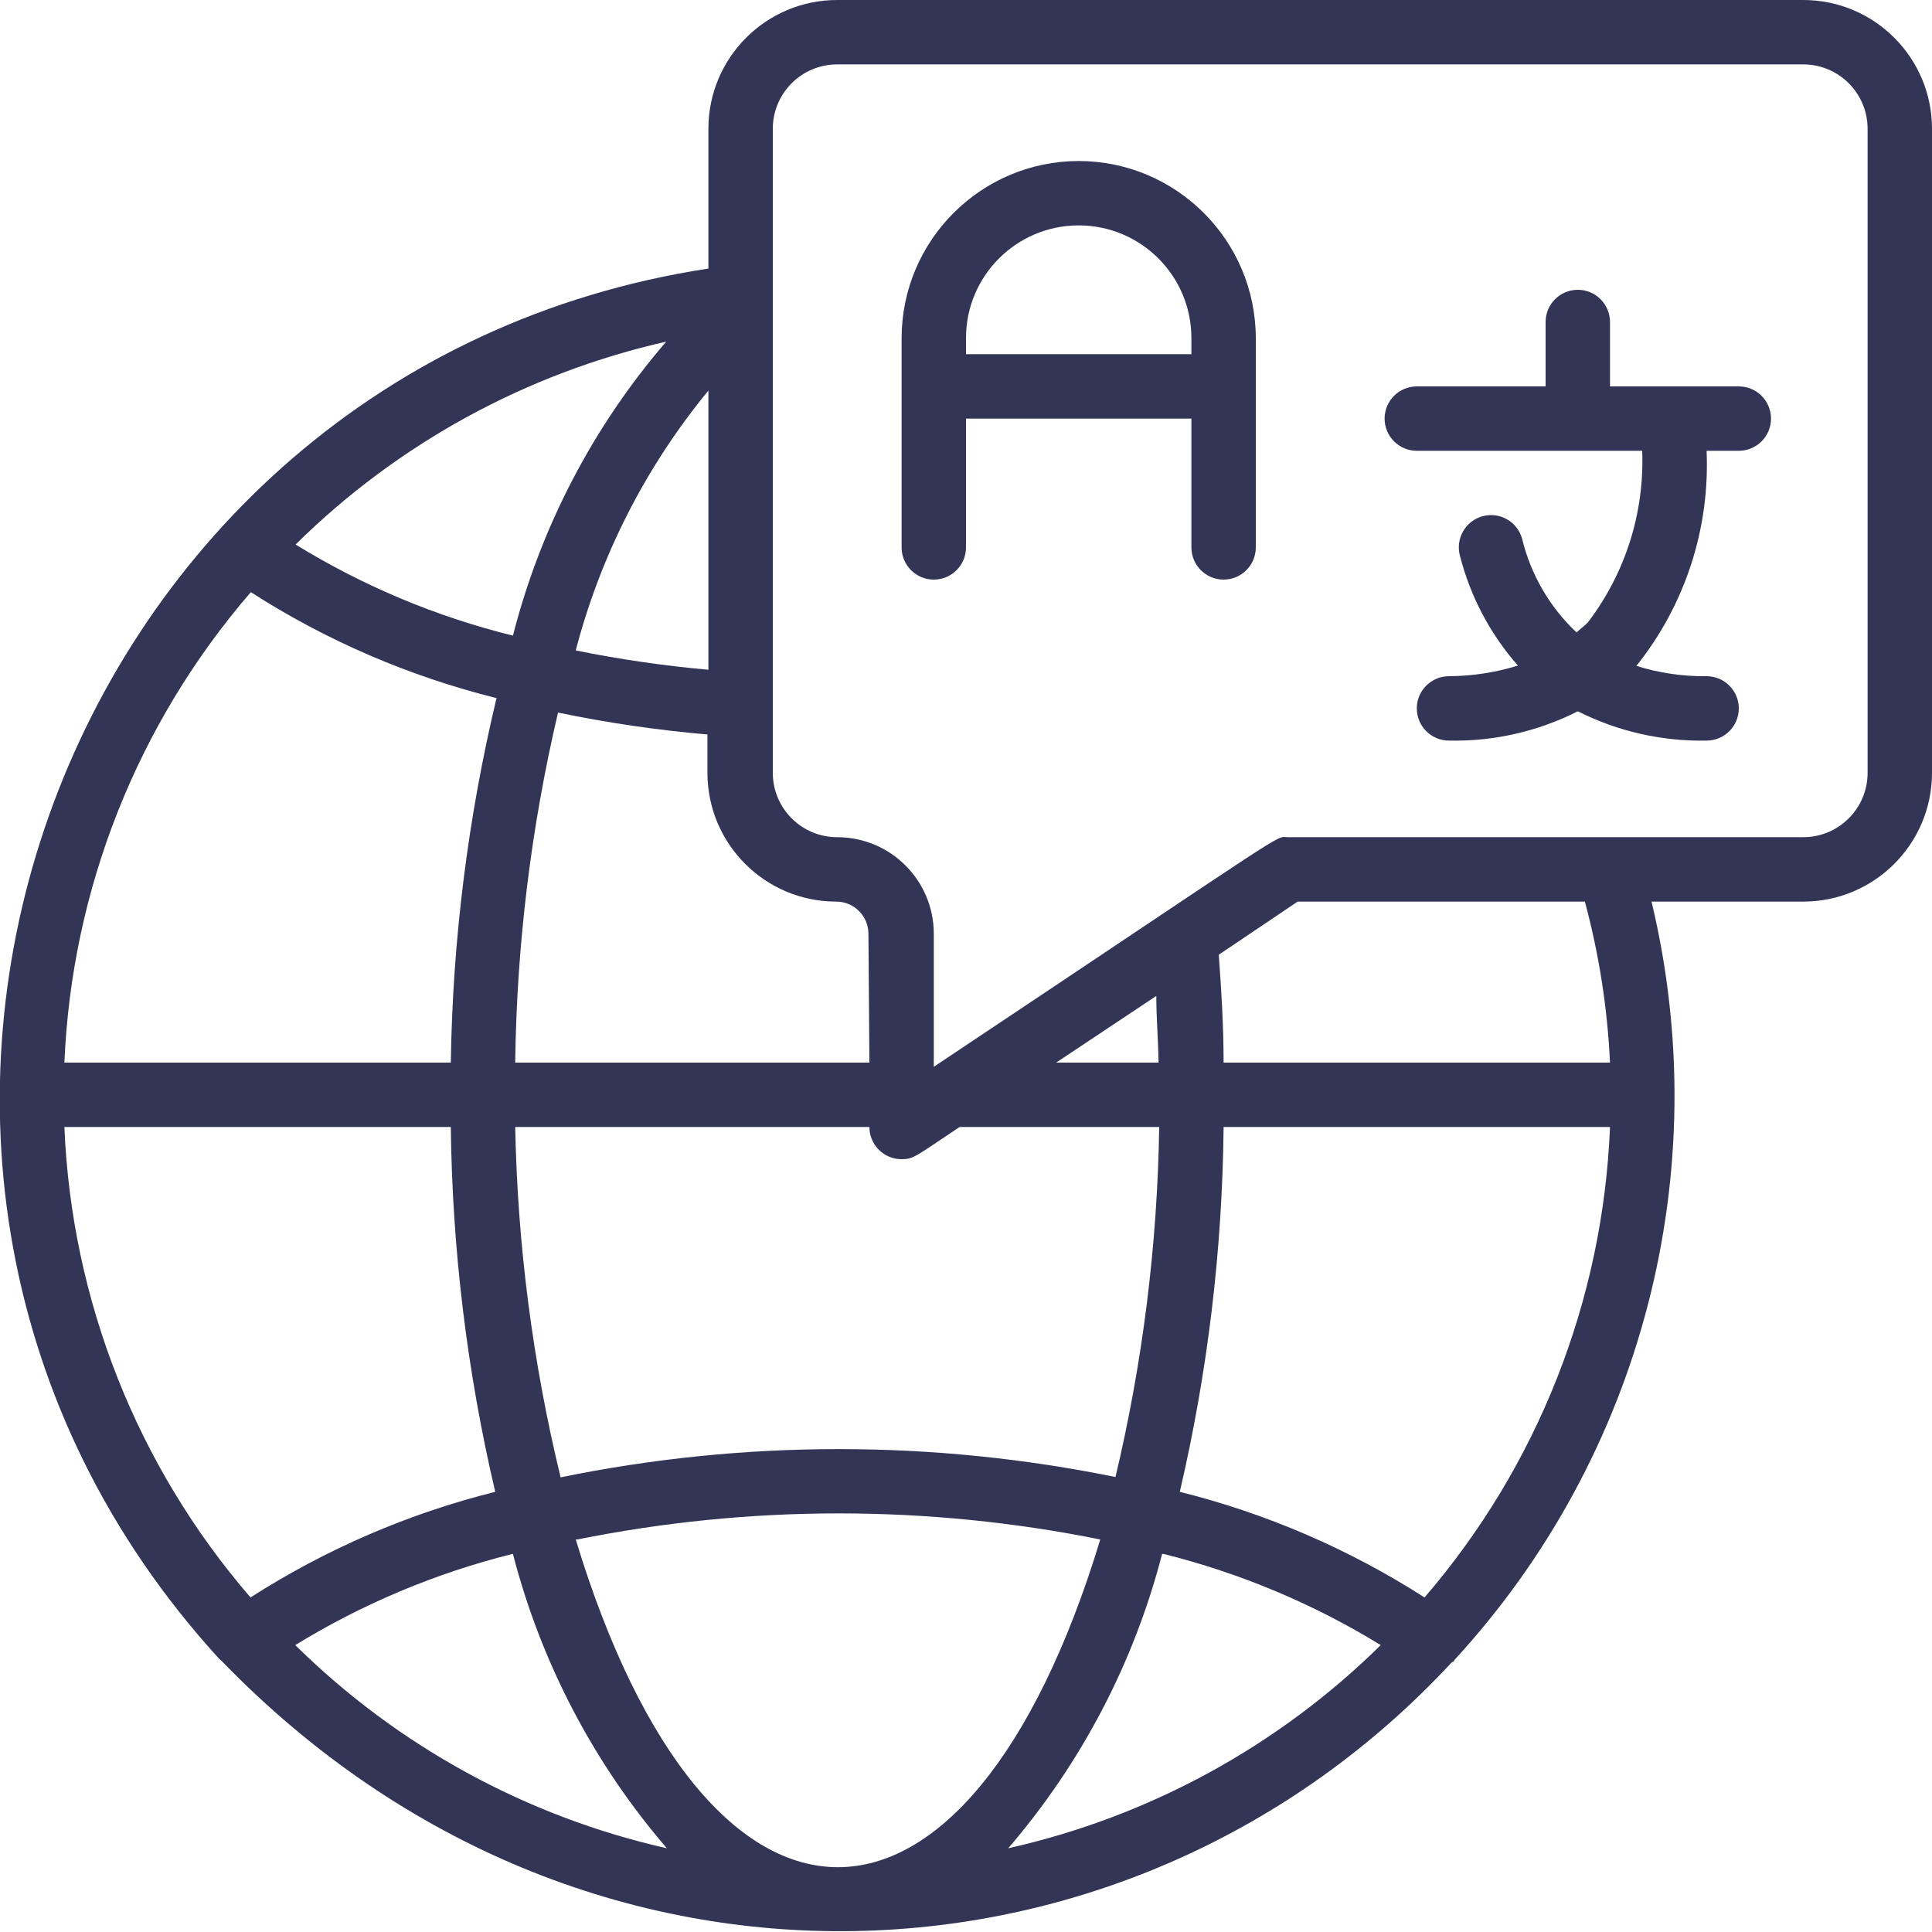
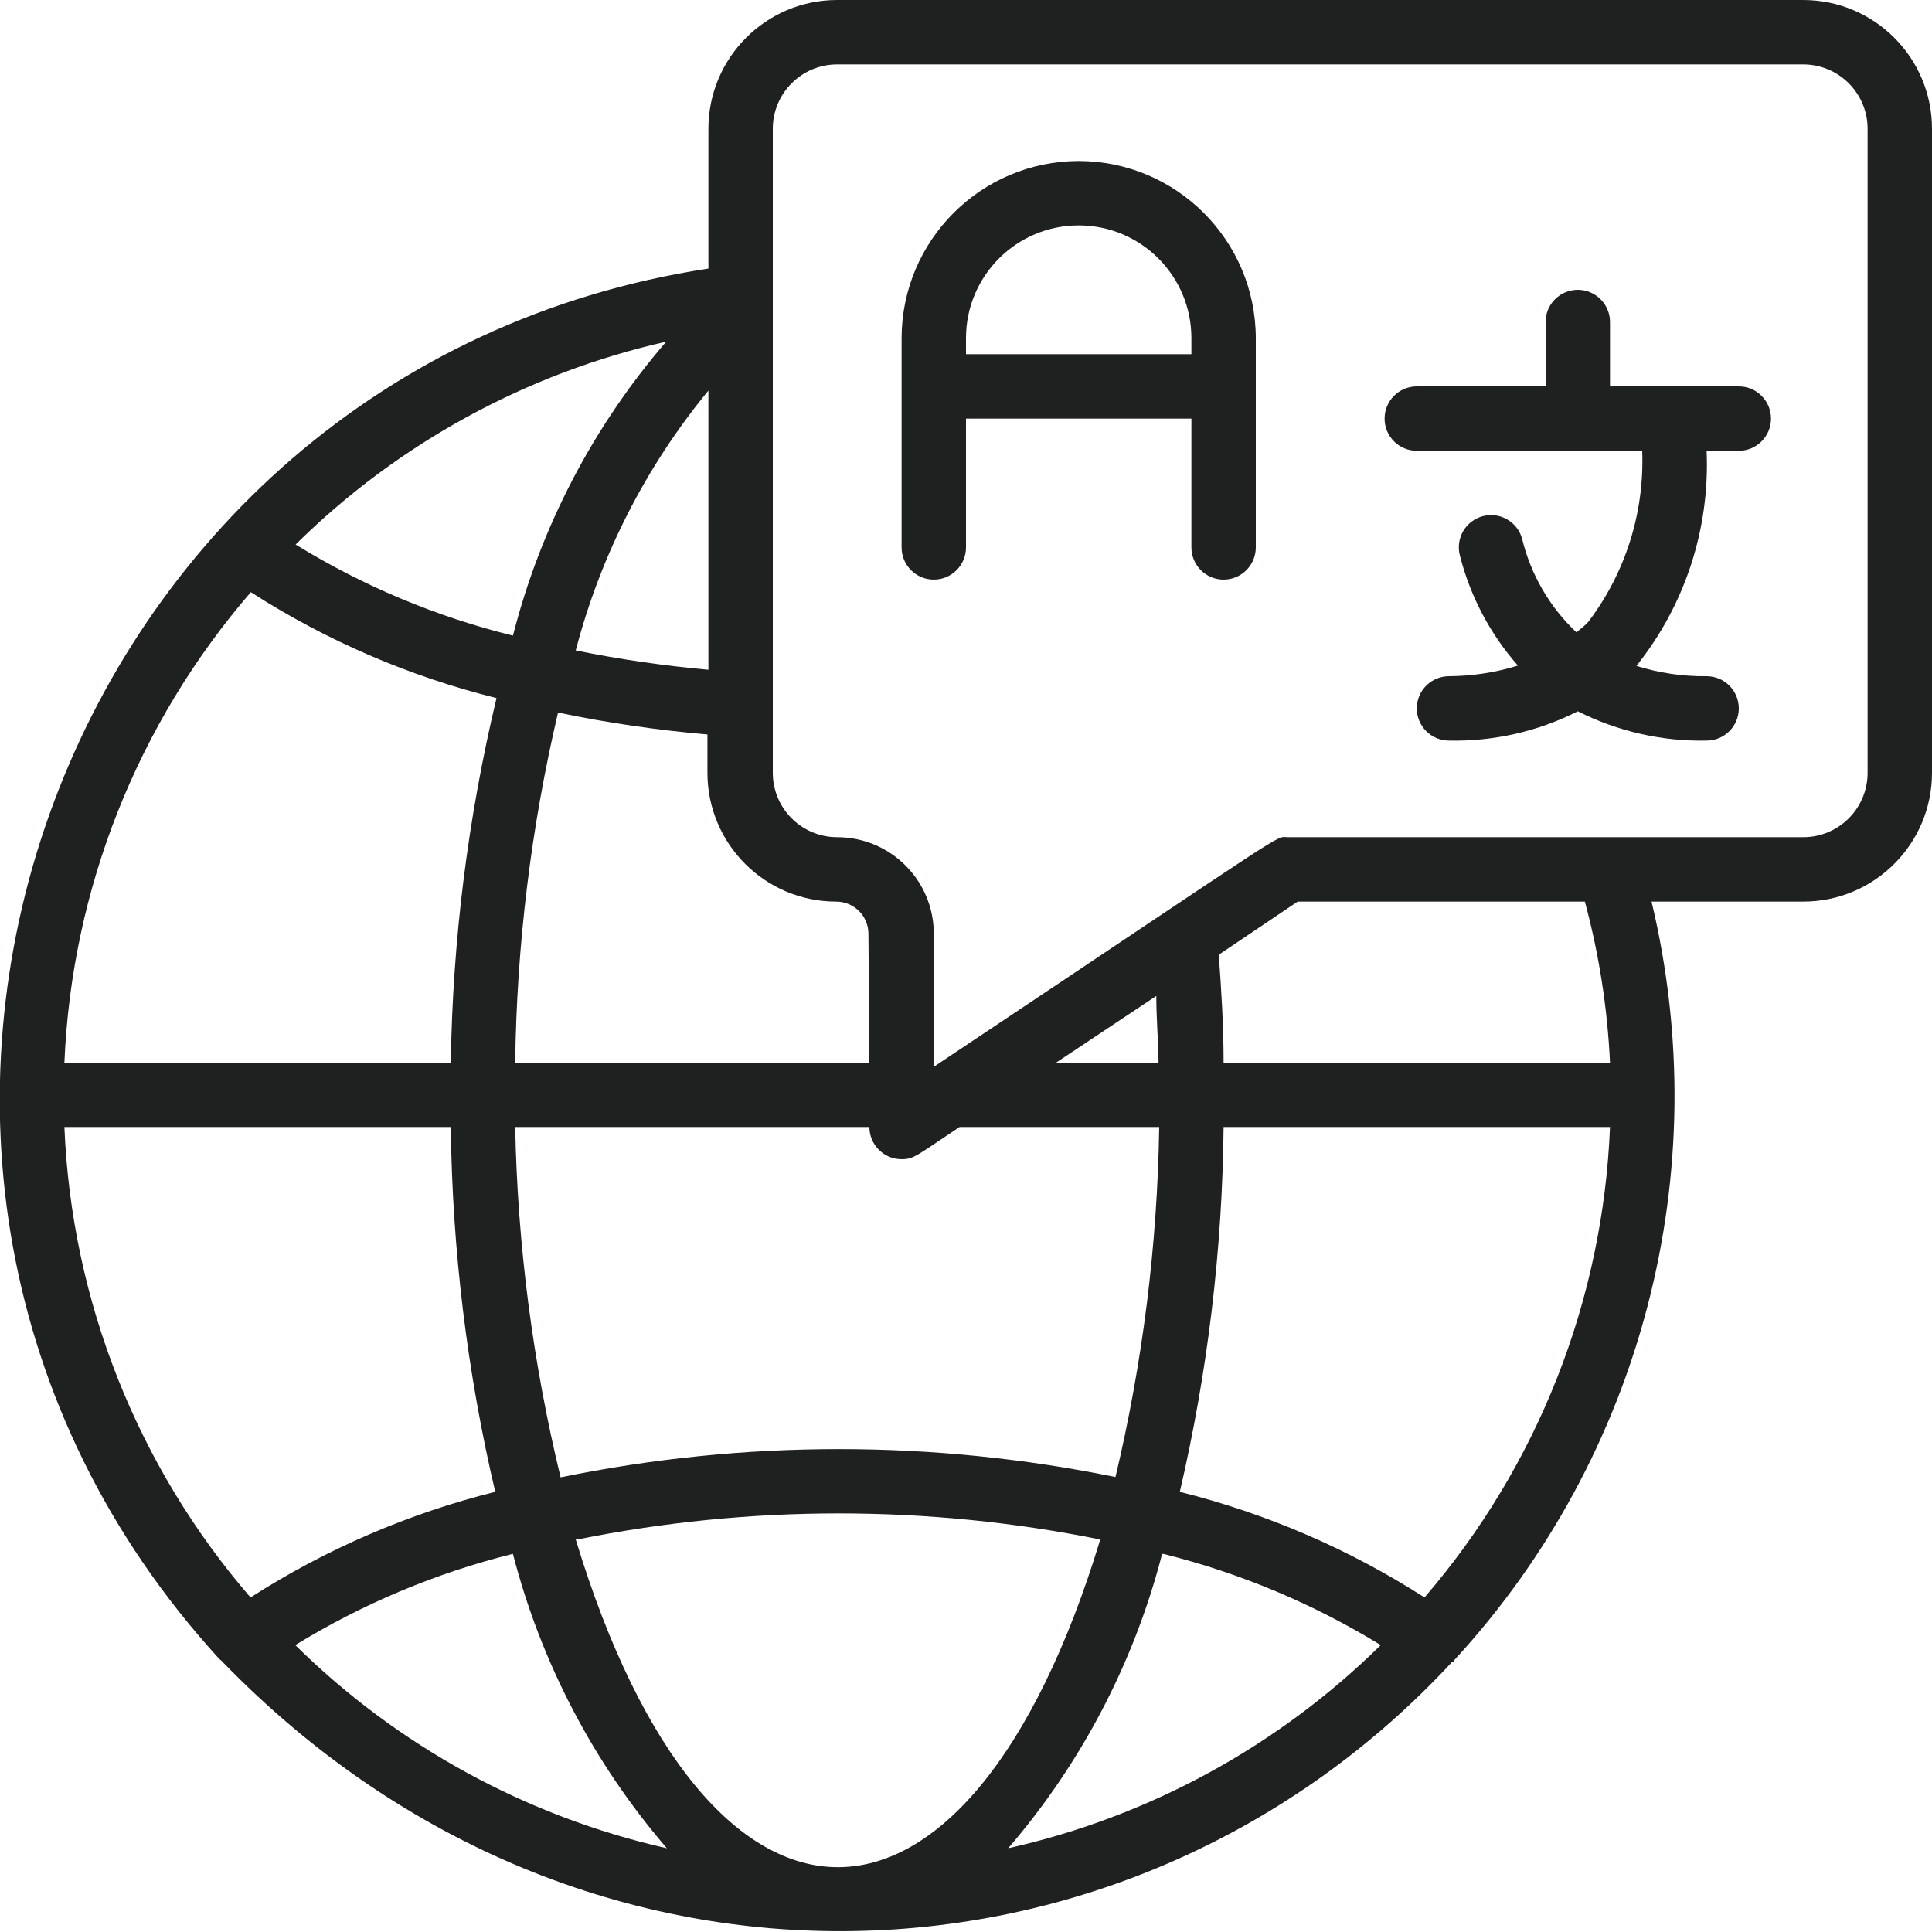
<svg xmlns="http://www.w3.org/2000/svg" height="512" viewBox="0 0 60 60" width="512">
  <g>
    <g id="002---Global-Language" transform="translate(-1)">
-       <path id="Shape" d="m57 0h-30c-2.209 0-4 1.791-4 4v4.34c-20.32 3.11-29.23 27.81-15.19 43.18 0 0 .08.06.11.1 11.28 11.62 28.31 10.65 38.17 0 0 0 .06 0 .08-.07 5.835-6.341 8.129-15.171 6.12-23.55h4.71c2.209 0 4-1.791 4-4v-20c0-2.209-1.791-4-4-4zm-20.09 30.93c0 .68.06 1.37.07 2.07h-3.18zm14.09 4.07c-.216 5.381-2.246 10.53-5.76 14.61-2.338-1.499-4.905-2.607-7.6-3.28.866-3.716 1.322-7.515 1.36-11.33zm-48 0h12c.045 3.816.507 7.615 1.38 11.33-2.695.673-5.262 1.781-7.6 3.28-3.522-4.077-5.559-9.227-5.78-14.61zm5.79-16.61c2.346 1.507 4.924 2.618 7.63 3.29-.887 3.71-1.363 7.506-1.42 11.32h-12c.226-5.384 2.267-10.533 5.79-14.61zm14.21 2.41c-1.383-.124-2.759-.324-4.12-.6.772-2.957 2.178-5.71 4.12-8.07zm-6.07-1.06c-2.383-.588-4.66-1.543-6.75-2.83 3.173-3.134 7.16-5.316 11.51-6.3-2.271 2.635-3.9 5.76-4.76 9.13zm0 28.52c.872 3.373 2.508 6.5 4.78 9.14-4.36-.985-8.358-3.171-11.54-6.31 2.089-1.282 4.362-2.236 6.74-2.83zm2-.45c5.359-1.08 10.881-1.08 16.24 0-4.12 13.56-12.17 13.58-16.29 0zm18.21.45c2.378.594 4.651 1.548 6.74 2.83-3.19 3.144-7.199 5.331-11.57 6.31 2.272-2.64 3.908-5.767 4.78-9.14zm-1.45-2.38c-5.701-1.169-11.579-1.169-17.28 0-.865-3.564-1.338-7.213-1.41-10.88h11c0 .552.448 1 1 1 .38 0 .45-.1 1.8-1h6.2c-.056 3.665-.512 7.314-1.36 10.88zm-7.69-12.88h-11c.047-3.661.493-7.306 1.33-10.87 1.532.318 3.081.545 4.64.68v1.19c0 2.209 1.791 4 4 4 .552 0 1 .448 1 1zm23 0h-12c0-1.14-.07-2.26-.15-3.35l2.45-1.65h8.92c.44 1.634.701 3.31.78 5zm8-9c0 1.105-.895 2-2 2h-16c-.44 0 .43-.49-11 7.13v-4.13c0-1.657-1.343-3-3-3-1.105 0-2-.895-2-2v-20c0-1.105.895-2 2-2h30c1.105 0 2 .895 2 2z" data-original="#000000" class="active-path" style="fill:#333556" data-old_color="#000000" />
-       <path id="Shape" d="m34.5 5c-3.035.006-5.494 2.465-5.5 5.5v6.5c0 .552.448 1 1 1s1-.448 1-1v-4h7v4c0 .552.448 1 1 1s1-.448 1-1v-6.5c-.006-3.035-2.465-5.494-5.5-5.5zm-3.5 6v-.5c0-1.933 1.567-3.5 3.5-3.5s3.5 1.567 3.5 3.5v.5z" data-original="#000000" class="active-path" style="fill:#333556" data-old_color="#000000" />
-       <path id="Shape" d="m55 12h-4v-2c0-.552-.448-1-1-1s-1 .448-1 1v2h-4c-.552 0-1 .448-1 1s.448 1 1 1h7c.074 1.915-.52 3.795-1.68 5.32-.11.12-.24.21-.36.32-.834-.785-1.421-1.797-1.69-2.91-.146-.528-.69-.84-1.22-.7-.258.068-.478.236-.611.467s-.169.506-.099.763c.322 1.263.939 2.431 1.8 3.41-.693.215-1.414.326-2.14.33-.552 0-1 .448-1 1s.448 1 1 1c1.388.029 2.762-.283 4-.91 1.239.625 2.612.938 4 .91.552 0 1-.448 1-1s-.448-1-1-1c-.739.009-1.475-.099-2.18-.32 1.511-1.89 2.285-4.263 2.18-6.68h1c.552 0 1-.448 1-1s-.448-1-1-1z" data-original="#000000" class="active-path" style="fill:#333556" data-old_color="#000000" />
+       <path id="Shape" d="m57 0h-30c-2.209 0-4 1.791-4 4v4.34c-20.32 3.11-29.23 27.81-15.19 43.18 0 0 .08.06.11.1 11.28 11.62 28.31 10.65 38.17 0 0 0 .06 0 .08-.07 5.835-6.341 8.129-15.171 6.12-23.55h4.71c2.209 0 4-1.791 4-4v-20c0-2.209-1.791-4-4-4zm-20.09 30.93c0 .68.06 1.37.07 2.07h-3.18zm14.09 4.07c-.216 5.381-2.246 10.53-5.76 14.61-2.338-1.499-4.905-2.607-7.6-3.28.866-3.716 1.322-7.515 1.36-11.33zm-48 0h12c.045 3.816.507 7.615 1.38 11.33-2.695.673-5.262 1.781-7.6 3.28-3.522-4.077-5.559-9.227-5.78-14.61zm5.79-16.61c2.346 1.507 4.924 2.618 7.63 3.29-.887 3.71-1.363 7.506-1.42 11.32h-12c.226-5.384 2.267-10.533 5.79-14.61zm14.21 2.41c-1.383-.124-2.759-.324-4.12-.6.772-2.957 2.178-5.71 4.12-8.07zm-6.07-1.06c-2.383-.588-4.66-1.543-6.75-2.83 3.173-3.134 7.16-5.316 11.51-6.3-2.271 2.635-3.9 5.76-4.76 9.13zm0 28.52c.872 3.373 2.508 6.5 4.78 9.14-4.36-.985-8.358-3.171-11.54-6.31 2.089-1.282 4.362-2.236 6.74-2.83zm2-.45c5.359-1.08 10.881-1.08 16.24 0-4.12 13.56-12.17 13.58-16.29 0zm18.21.45c2.378.594 4.651 1.548 6.74 2.83-3.19 3.144-7.199 5.331-11.57 6.31 2.272-2.64 3.908-5.767 4.78-9.14zm-1.45-2.38c-5.701-1.169-11.579-1.169-17.28 0-.865-3.564-1.338-7.213-1.41-10.88h11c0 .552.448 1 1 1 .38 0 .45-.1 1.8-1h6.2c-.056 3.665-.512 7.314-1.36 10.88zm-7.69-12.88h-11c.047-3.661.493-7.306 1.33-10.87 1.532.318 3.081.545 4.64.68v1.19c0 2.209 1.791 4 4 4 .552 0 1 .448 1 1zm23 0h-12c0-1.14-.07-2.26-.15-3.35l2.45-1.65h8.92c.44 1.634.701 3.31.78 5zm8-9c0 1.105-.895 2-2 2h-16c-.44 0 .43-.49-11 7.13v-4.13c0-1.657-1.343-3-3-3-1.105 0-2-.895-2-2v-20c0-1.105.895-2 2-2h30c1.105 0 2 .895 2 2z" data-original="#000000" class="active-path" style="fill:#1E2120" data-old_color="#000000" />
+       <path id="Shape" d="m34.5 5c-3.035.006-5.494 2.465-5.5 5.5v6.5c0 .552.448 1 1 1s1-.448 1-1v-4h7v4c0 .552.448 1 1 1s1-.448 1-1v-6.5c-.006-3.035-2.465-5.494-5.5-5.5zm-3.5 6v-.5c0-1.933 1.567-3.5 3.5-3.5s3.5 1.567 3.5 3.5v.5z" data-original="#000000" class="active-path" style="fill:#1E2120" data-old_color="#000000" />
+       <path id="Shape" d="m55 12h-4v-2c0-.552-.448-1-1-1s-1 .448-1 1v2h-4c-.552 0-1 .448-1 1s.448 1 1 1h7c.074 1.915-.52 3.795-1.68 5.32-.11.12-.24.21-.36.32-.834-.785-1.421-1.797-1.69-2.91-.146-.528-.69-.84-1.22-.7-.258.068-.478.236-.611.467s-.169.506-.099.763c.322 1.263.939 2.431 1.8 3.41-.693.215-1.414.326-2.14.33-.552 0-1 .448-1 1s.448 1 1 1c1.388.029 2.762-.283 4-.91 1.239.625 2.612.938 4 .91.552 0 1-.448 1-1s-.448-1-1-1c-.739.009-1.475-.099-2.18-.32 1.511-1.89 2.285-4.263 2.18-6.68h1c.552 0 1-.448 1-1s-.448-1-1-1z" data-original="#000000" class="active-path" style="fill:#1E2120" data-old_color="#000000" />
    </g>
  </g>
</svg>
